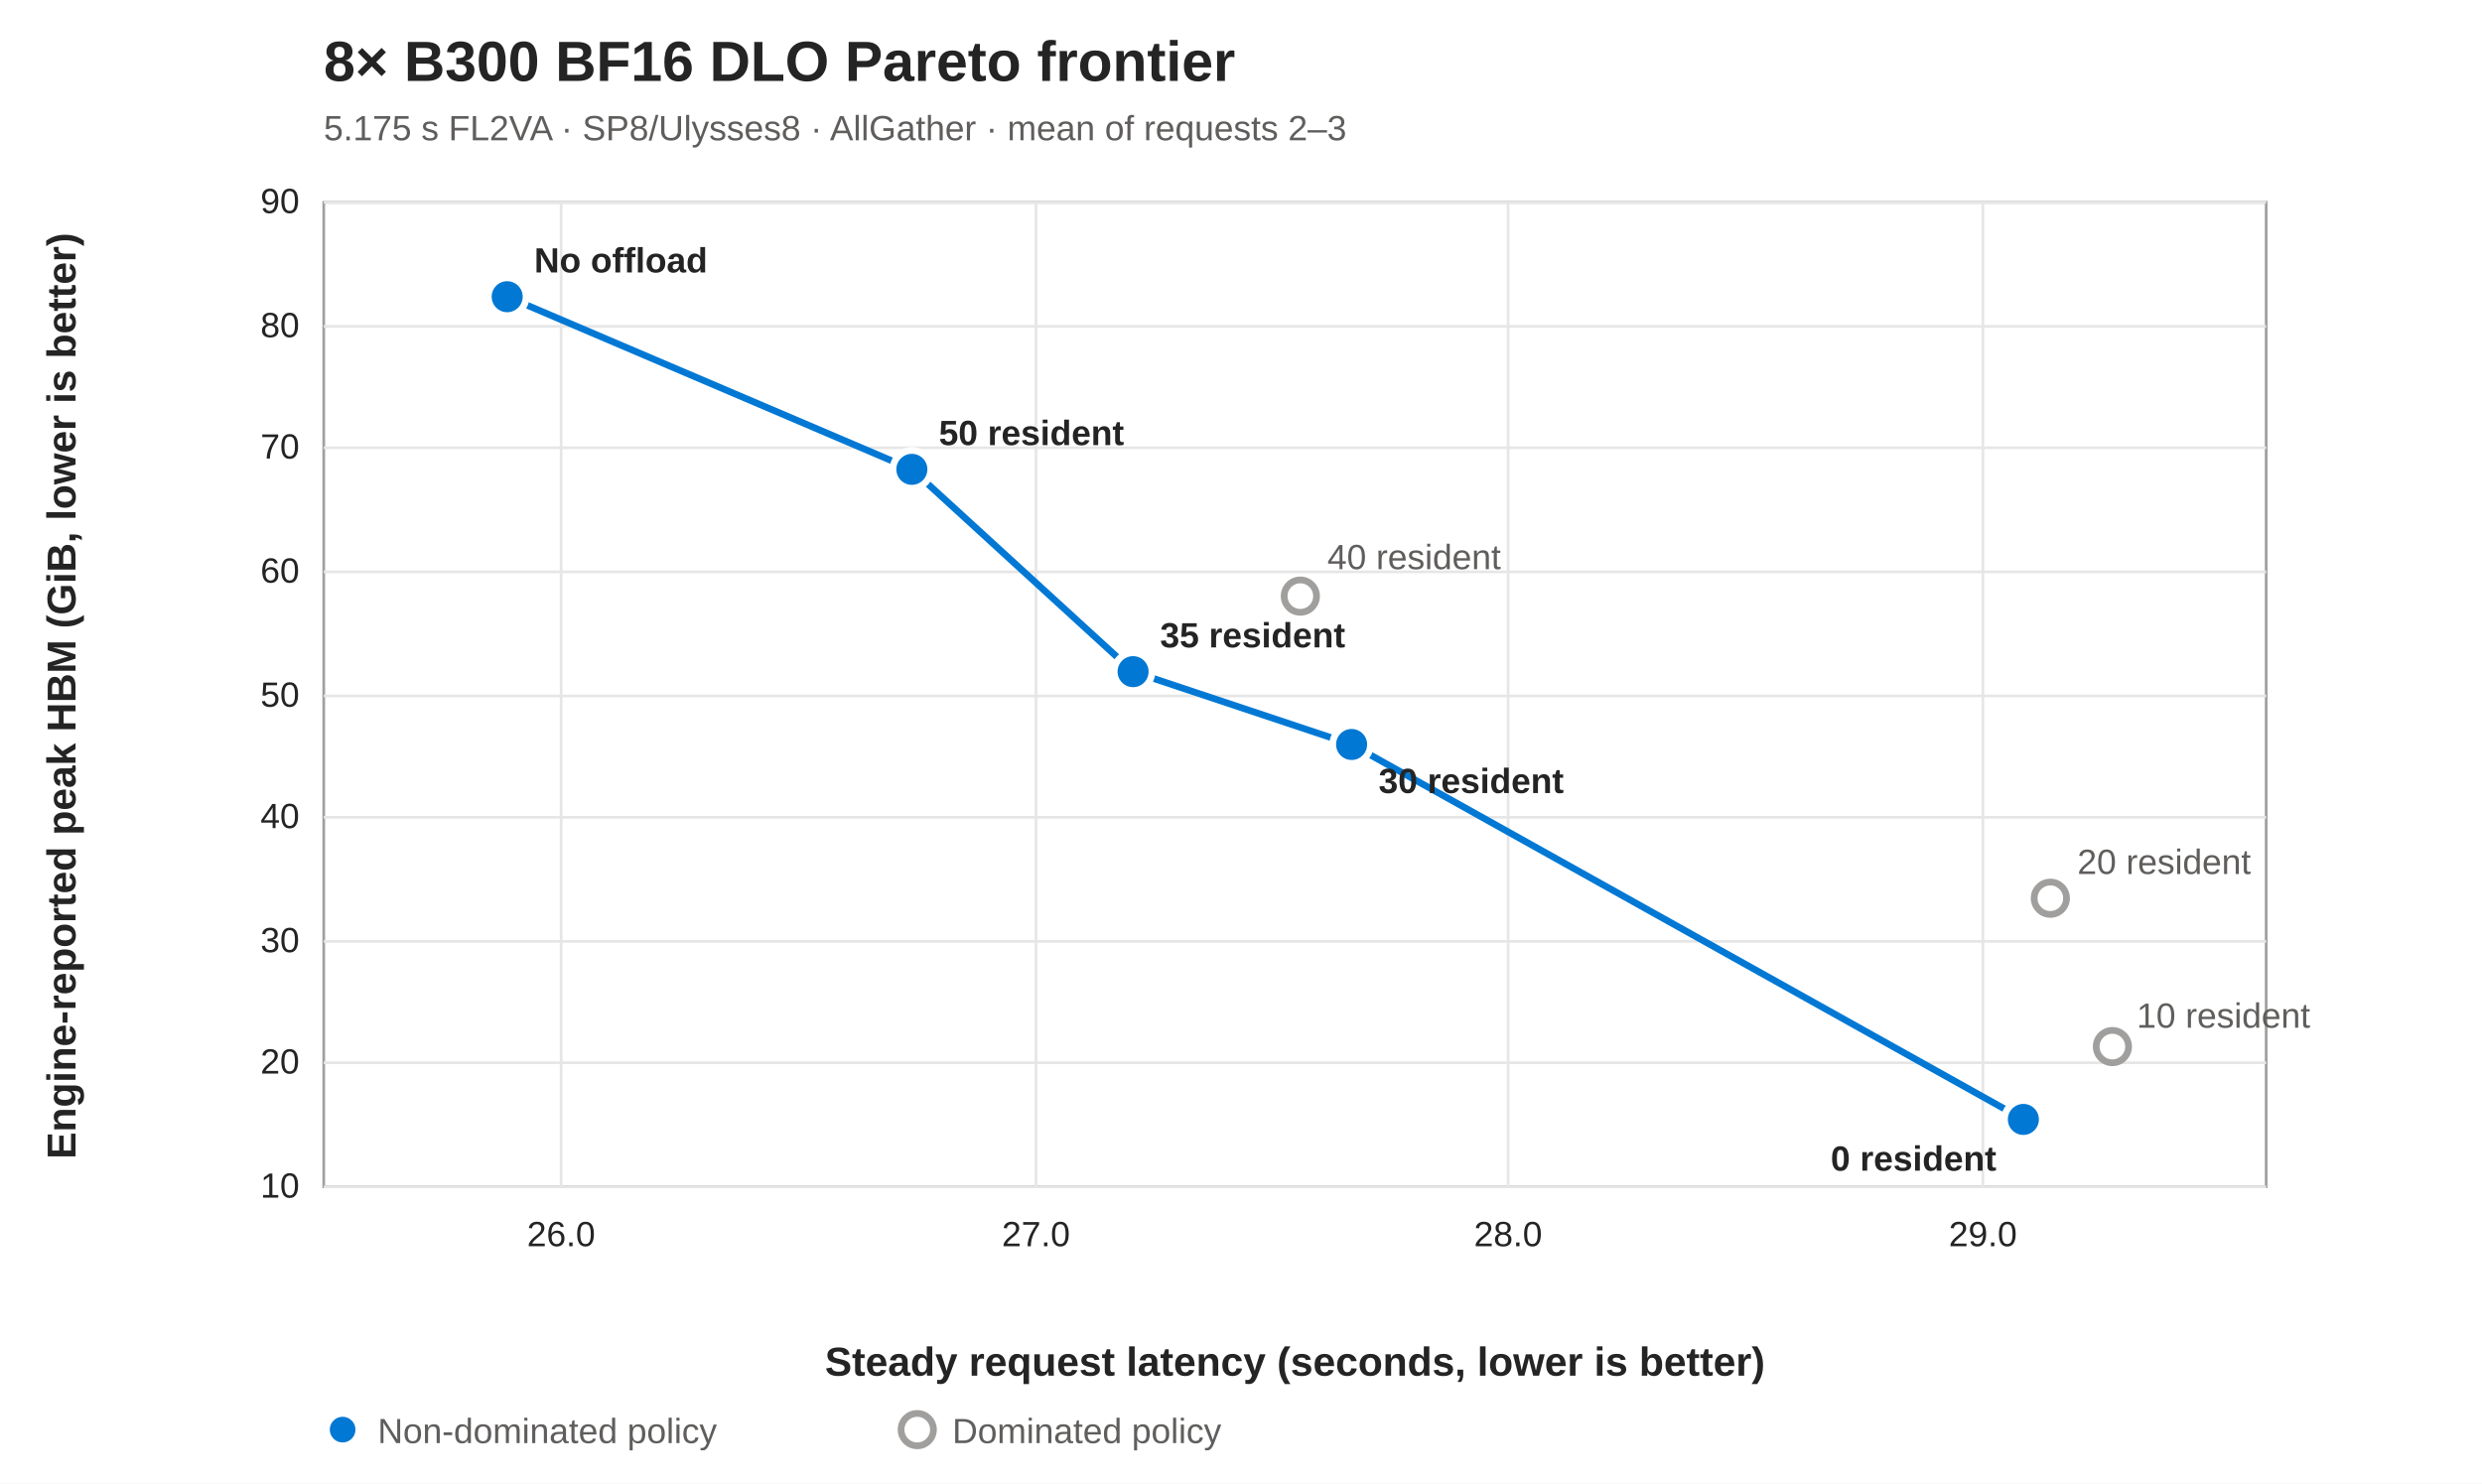
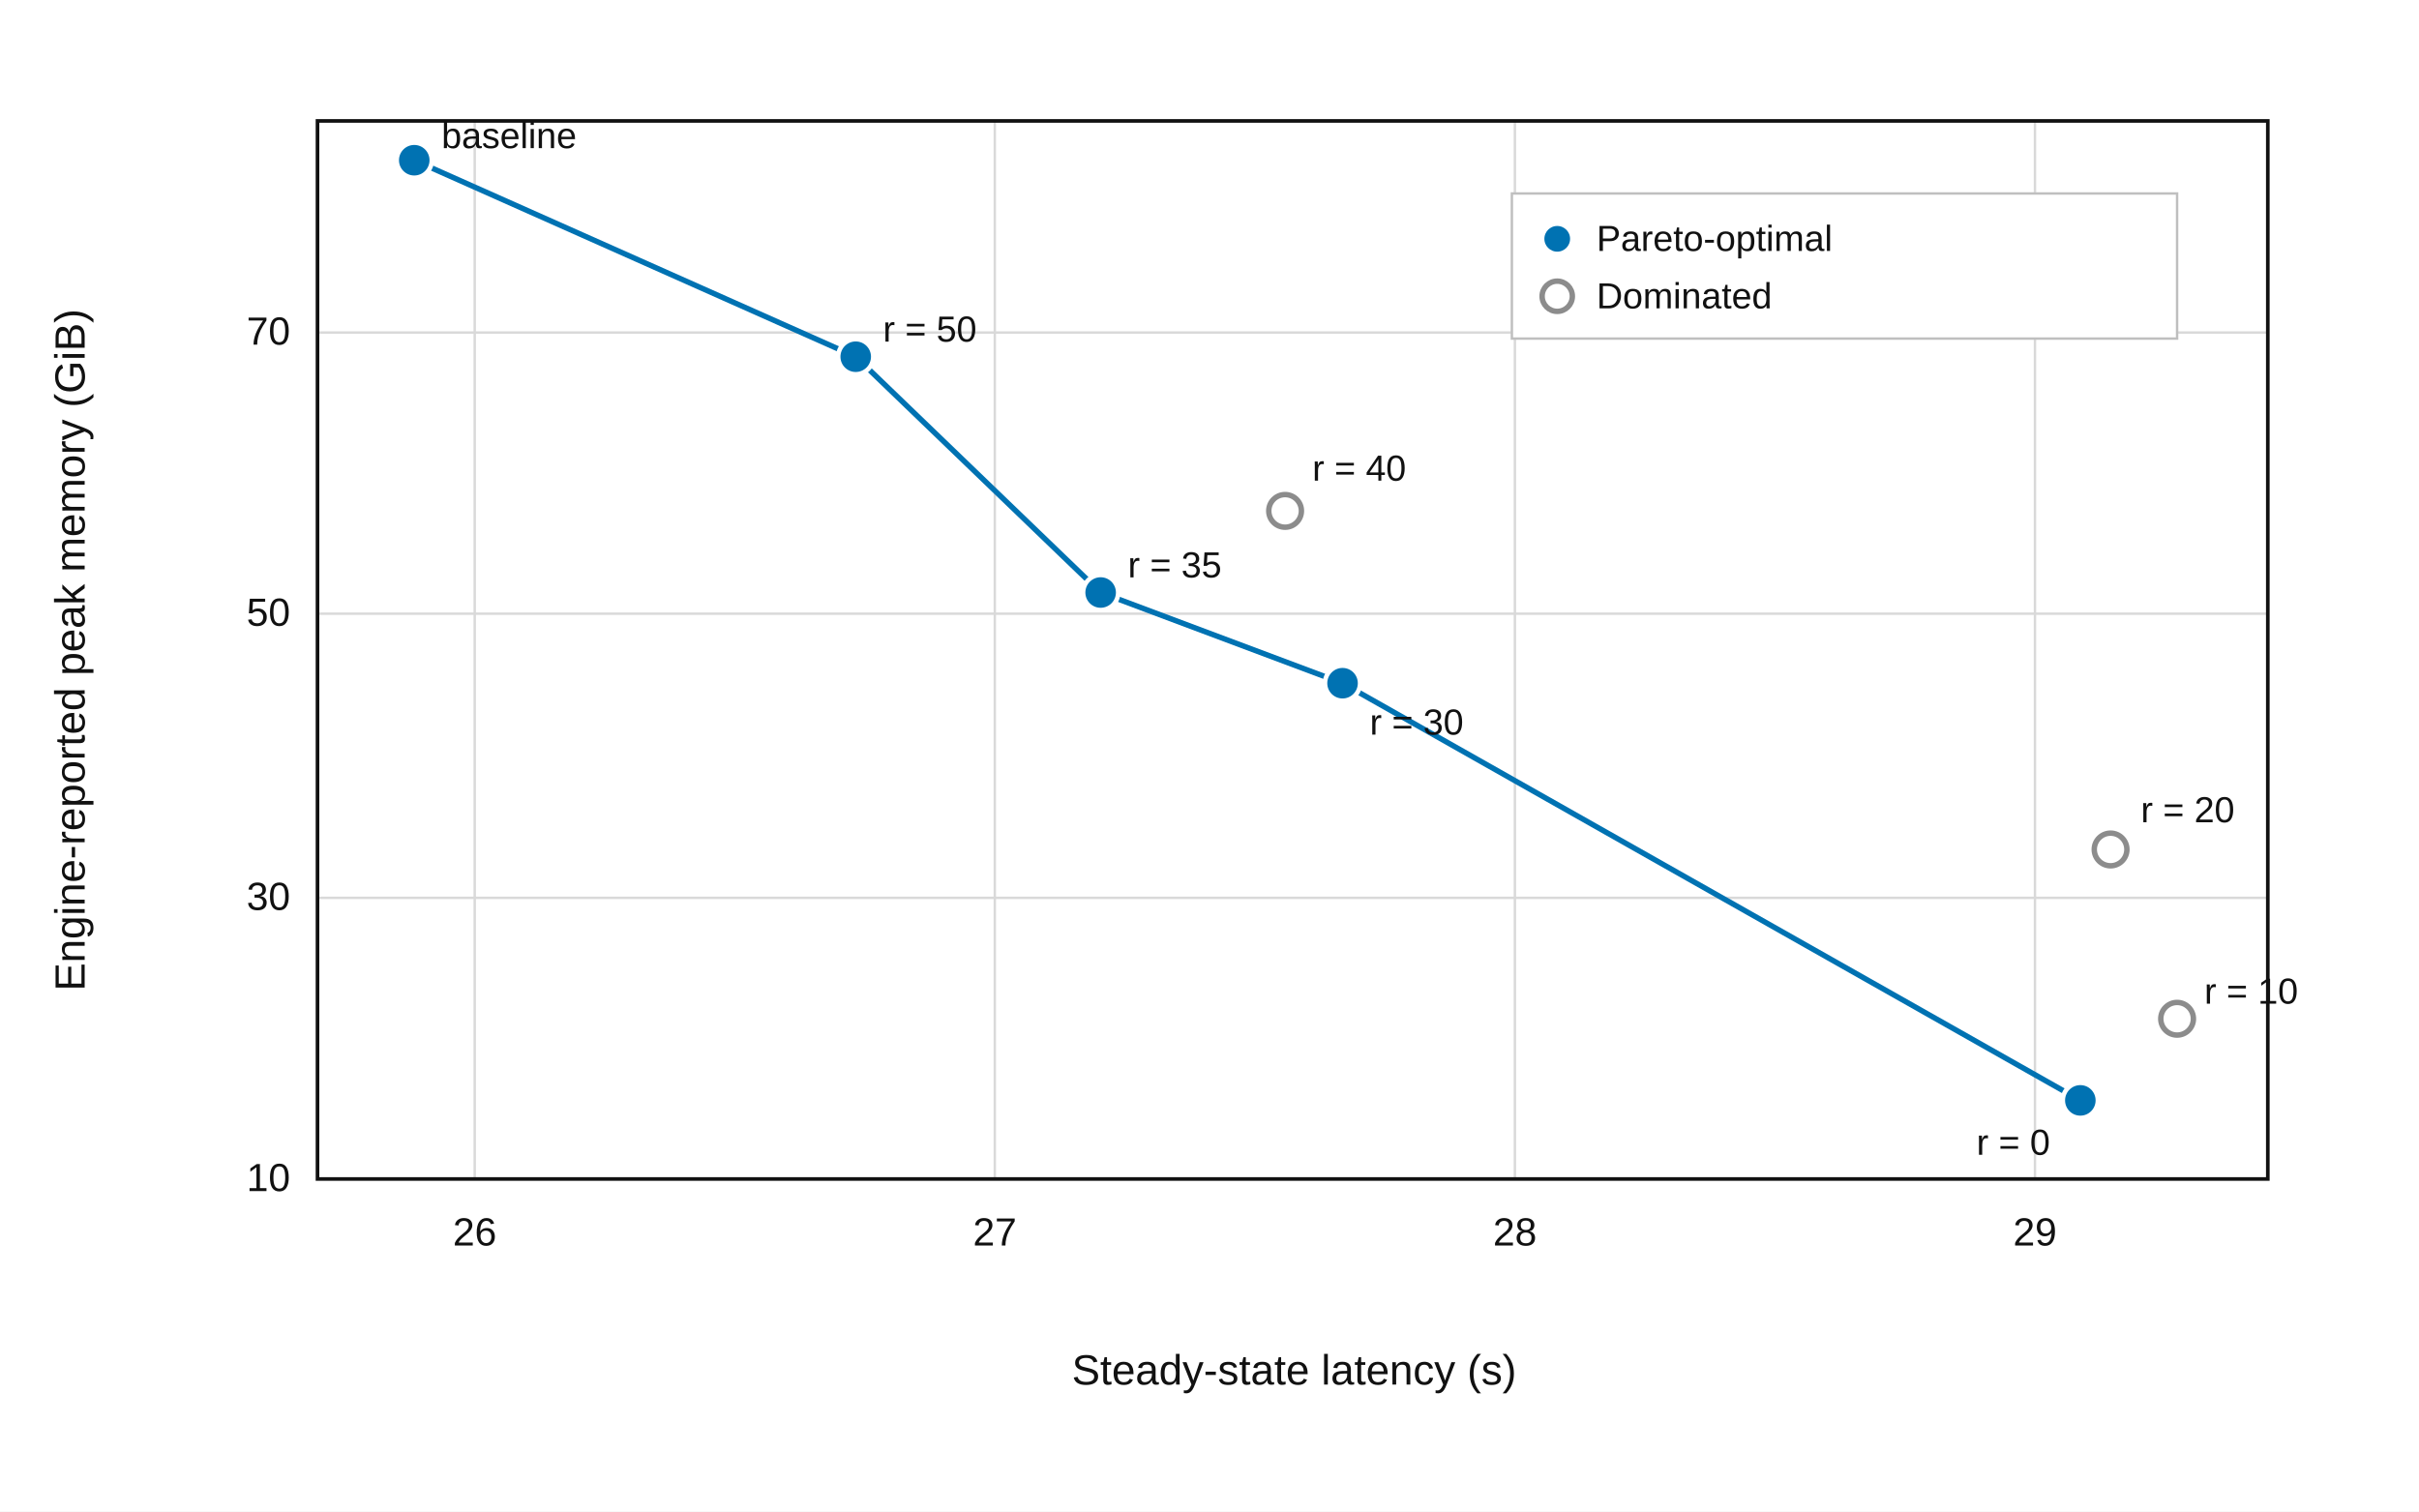
- <svg xmlns="http://www.w3.org/2000/svg" viewBox="0 0 920 550" role="img" aria-labelledby="title desc">
+ <svg xmlns="http://www.w3.org/2000/svg" viewBox="0 0 800 500" role="img" aria-labelledby="title desc">
  <style>
-     text { font-family: "Segoe UI", Arial, sans-serif; fill: #242424; }
-     .grid { stroke: #e6e6e6; stroke-width: 1; } .frame { fill: none; stroke: #a19f9d; stroke-width: 1; }
-     .axis { font-size: 15px; font-weight: 600; } .tick { font-size: 13px; fill: #605e5c; } .label { font-size: 13px; font-weight: 600; } .note { font-size: 13px; fill: #605e5c; }
-     .frontier { fill: none; stroke: #0078d4; stroke-width: 2.5; stroke-linejoin: round; } .frontier-dot { fill: #0078d4; stroke: #ffffff; stroke-width: 2.5; } .dominated-dot { fill: #ffffff; stroke: #a19f9d; stroke-width: 2.5; }
+     text { font-family: Arial, Helvetica, sans-serif; fill: #111111; }
+     .axis { stroke: #111111; stroke-width: 1.2; } .grid { stroke: #d9d9d9; stroke-width: 0.8; }
+     .tick { font-size: 13px; } .label { font-size: 14px; } .annotation { font-size: 12px; }
+     .frontier { fill: none; stroke: #0072b2; stroke-width: 1.8; } .frontier-dot { fill: #0072b2; stroke: #ffffff; stroke-width: 1.5; }
+     .dominated-dot { fill: #ffffff; stroke: #8c8c8c; stroke-width: 1.8; }
  </style>
-   <rect width="920" height="550" fill="#ffffff" />
-   <text x="120" y="30" font-size="21" font-weight="700">8× B300 BF16 DLO Pareto frontier</text>
-   <text x="120" y="52" class="note">5.175 s FL2VA · SP8/Ulysses8 · AllGather · mean of requests 2–3</text>
-   <rect class="frame" x="120" y="75" width="720" height="365" />
+   <rect width="800" height="500" fill="#ffffff" />
  <g class="grid">
-     <line x1="120" y1="440" x2="840" y2="440" />
-     <line x1="120" y1="394" x2="840" y2="394" />
-     <line x1="120" y1="349" x2="840" y2="349" />
-     <line x1="120" y1="303" x2="840" y2="303" />
-     <line x1="120" y1="258" x2="840" y2="258" />
-     <line x1="120" y1="212" x2="840" y2="212" />
-     <line x1="120" y1="166" x2="840" y2="166" />
-     <line x1="120" y1="121" x2="840" y2="121" />
-     <line x1="120" y1="75" x2="840" y2="75" />
-     <line x1="208" y1="75" x2="208" y2="440" />
-     <line x1="384" y1="75" x2="384" y2="440" />
-     <line x1="559" y1="75" x2="559" y2="440" />
-     <line x1="735" y1="75" x2="735" y2="440" />
+     <line x1="105" y1="390" x2="750" y2="390" />
+     <line x1="105" y1="297" x2="750" y2="297" />
+     <line x1="105" y1="203" x2="750" y2="203" />
+     <line x1="105" y1="110" x2="750" y2="110" />
+     <line x1="157" y1="40" x2="157" y2="390" />
+     <line x1="329" y1="40" x2="329" y2="390" />
+     <line x1="501" y1="40" x2="501" y2="390" />
+     <line x1="673" y1="40" x2="673" y2="390" />
  </g>
+   <rect x="105" y="40" width="645" height="350" fill="none" class="axis" />
  <g class="tick" text-anchor="end">
-     <text x="111" y="444">10</text>
-     <text x="111" y="398">20</text>
-     <text x="111" y="353">30</text>
-     <text x="111" y="307">40</text>
-     <text x="111" y="262">50</text>
-     <text x="111" y="216">60</text>
-     <text x="111" y="170">70</text>
-     <text x="111" y="125">80</text>
-     <text x="111" y="79">90</text>
+     <text x="96" y="394">10</text>
+     <text x="96" y="301">30</text>
+     <text x="96" y="207">50</text>
+     <text x="96" y="114">70</text>
  </g>
  <g class="tick" text-anchor="middle">
-     <text x="208" y="462">26.0</text>
-     <text x="384" y="462">27.0</text>
-     <text x="559" y="462">28.0</text>
-     <text x="735" y="462">29.0</text>
+     <text x="157" y="412">26</text>
+     <text x="329" y="412">27</text>
+     <text x="501" y="412">28</text>
+     <text x="673" y="412">29</text>
  </g>
-   <text class="axis" x="480" y="510" text-anchor="middle">Steady request latency (seconds, lower is better)</text>
-   <text class="axis" transform="translate(28 258) rotate(-90)" text-anchor="middle">Engine-reported peak HBM (GiB, lower is better)</text>
-   <polyline class="frontier" points="188,110 338,174 420,249 501,276 750,415" />
+   <text class="label" x="428" y="458" text-anchor="middle">Steady-state latency (s)</text>
+   <text class="label" transform="translate(28 215) rotate(-90)" text-anchor="middle">Engine-reported peak memory (GiB)</text>
+   <polyline class="frontier" points="137,53 283,118 364,196 444,226 688,364" />
  <g>
-     <circle class="frontier-dot" cx="188" cy="110" r="7" />
-     <text class="label" x="198" y="101">No offload</text>
-     <circle class="frontier-dot" cx="338" cy="174" r="7" />
-     <text class="label" x="348" y="165">50 resident</text>
-     <circle class="frontier-dot" cx="420" cy="249" r="7" />
-     <text class="label" x="430" y="240">35 resident</text>
-     <circle class="frontier-dot" cx="501" cy="276" r="7" />
-     <text class="label" x="511" y="294">30 resident</text>
-     <circle class="frontier-dot" cx="750" cy="415" r="7" />
-     <text class="label" x="740" y="434" text-anchor="end">0 resident</text>
+     <circle class="frontier-dot" cx="137" cy="53" r="5.8" />
+     <text class="annotation" x="146" y="49">baseline</text>
+     <circle class="frontier-dot" cx="283" cy="118" r="5.8" />
+     <text class="annotation" x="292" y="113">r = 50</text>
+     <circle class="frontier-dot" cx="364" cy="196" r="5.8" />
+     <text class="annotation" x="373" y="191">r = 35</text>
+     <circle class="frontier-dot" cx="444" cy="226" r="5.8" />
+     <text class="annotation" x="453" y="243">r = 30</text>
+     <circle class="frontier-dot" cx="688" cy="364" r="5.8" />
+     <text class="annotation" x="678" y="382" text-anchor="end">r = 0</text>
  </g>
  <g>
-     <circle class="dominated-dot" cx="482" cy="221" r="6" />
-     <text class="note" x="492" y="211">40 resident</text>
-     <circle class="dominated-dot" cx="760" cy="333" r="6" />
-     <text class="note" x="770" y="324">20 resident</text>
-     <circle class="dominated-dot" cx="783" cy="388" r="6" />
-     <text class="note" x="792" y="381">10 resident</text>
+     <circle class="dominated-dot" cx="425" cy="169" r="5.4" />
+     <text class="annotation" x="434" y="159">r = 40</text>
+     <circle class="dominated-dot" cx="698" cy="281" r="5.4" />
+     <text class="annotation" x="708" y="272">r = 20</text>
+     <circle class="dominated-dot" cx="720" cy="337" r="5.4" />
+     <text class="annotation" x="729" y="332">r = 10</text>
  </g>
-   <g transform="translate(120 535)">
-     <circle class="frontier-dot" cx="7" cy="-5" r="6" />
-     <text class="note" x="20" y="0">Non-dominated policy</text>
-     <circle class="dominated-dot" cx="220" cy="-5" r="6" />
-     <text class="note" x="233" y="0">Dominated policy</text>
+   <g transform="translate(500 64)">
+     <rect x="0" y="0" width="220" height="48" fill="#ffffff" stroke="#bfbfbf" stroke-width="0.8" />
+     <circle class="frontier-dot" cx="15" cy="15" r="5" />
+     <text class="annotation" x="28" y="19">Pareto-optimal</text>
+     <circle class="dominated-dot" cx="15" cy="34" r="5" />
+     <text class="annotation" x="28" y="38">Dominated</text>
  </g>
</svg>
